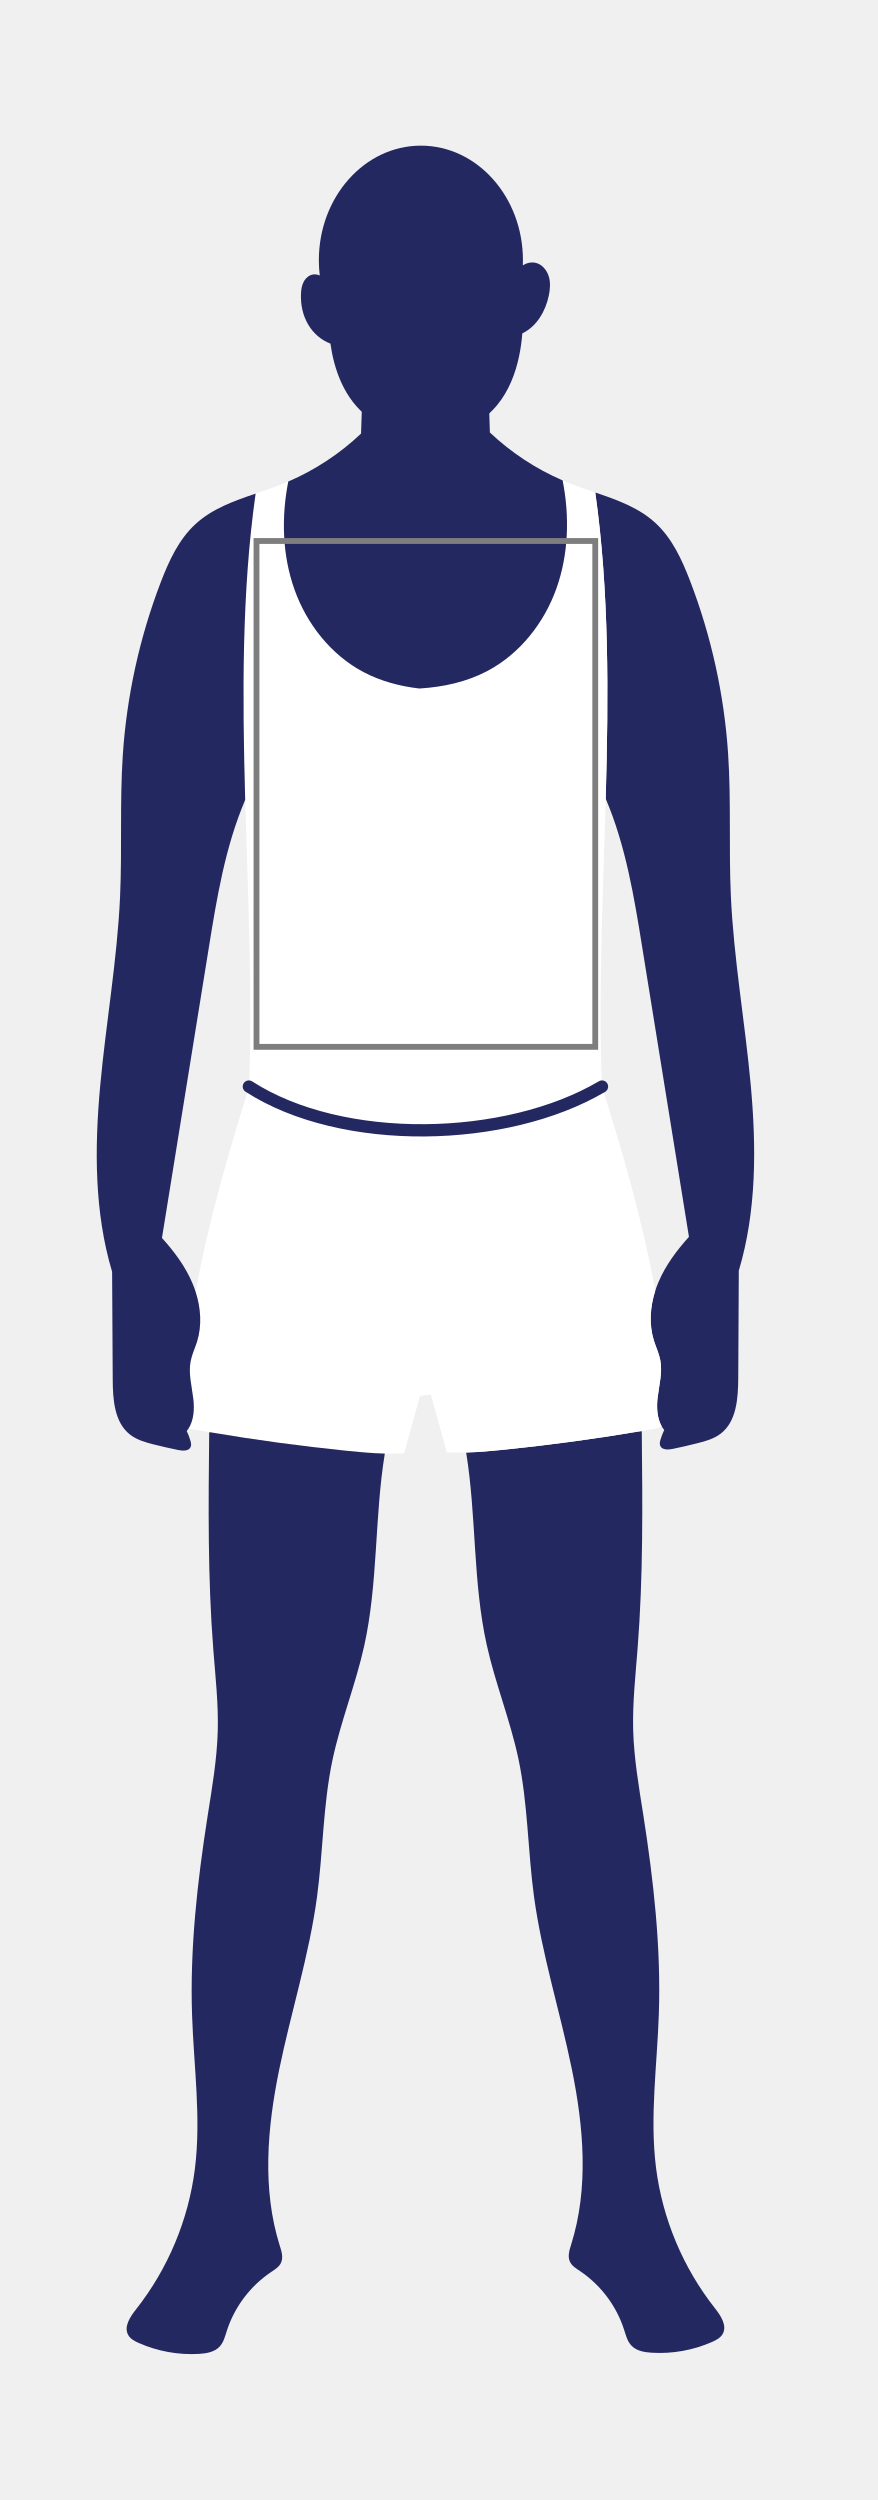
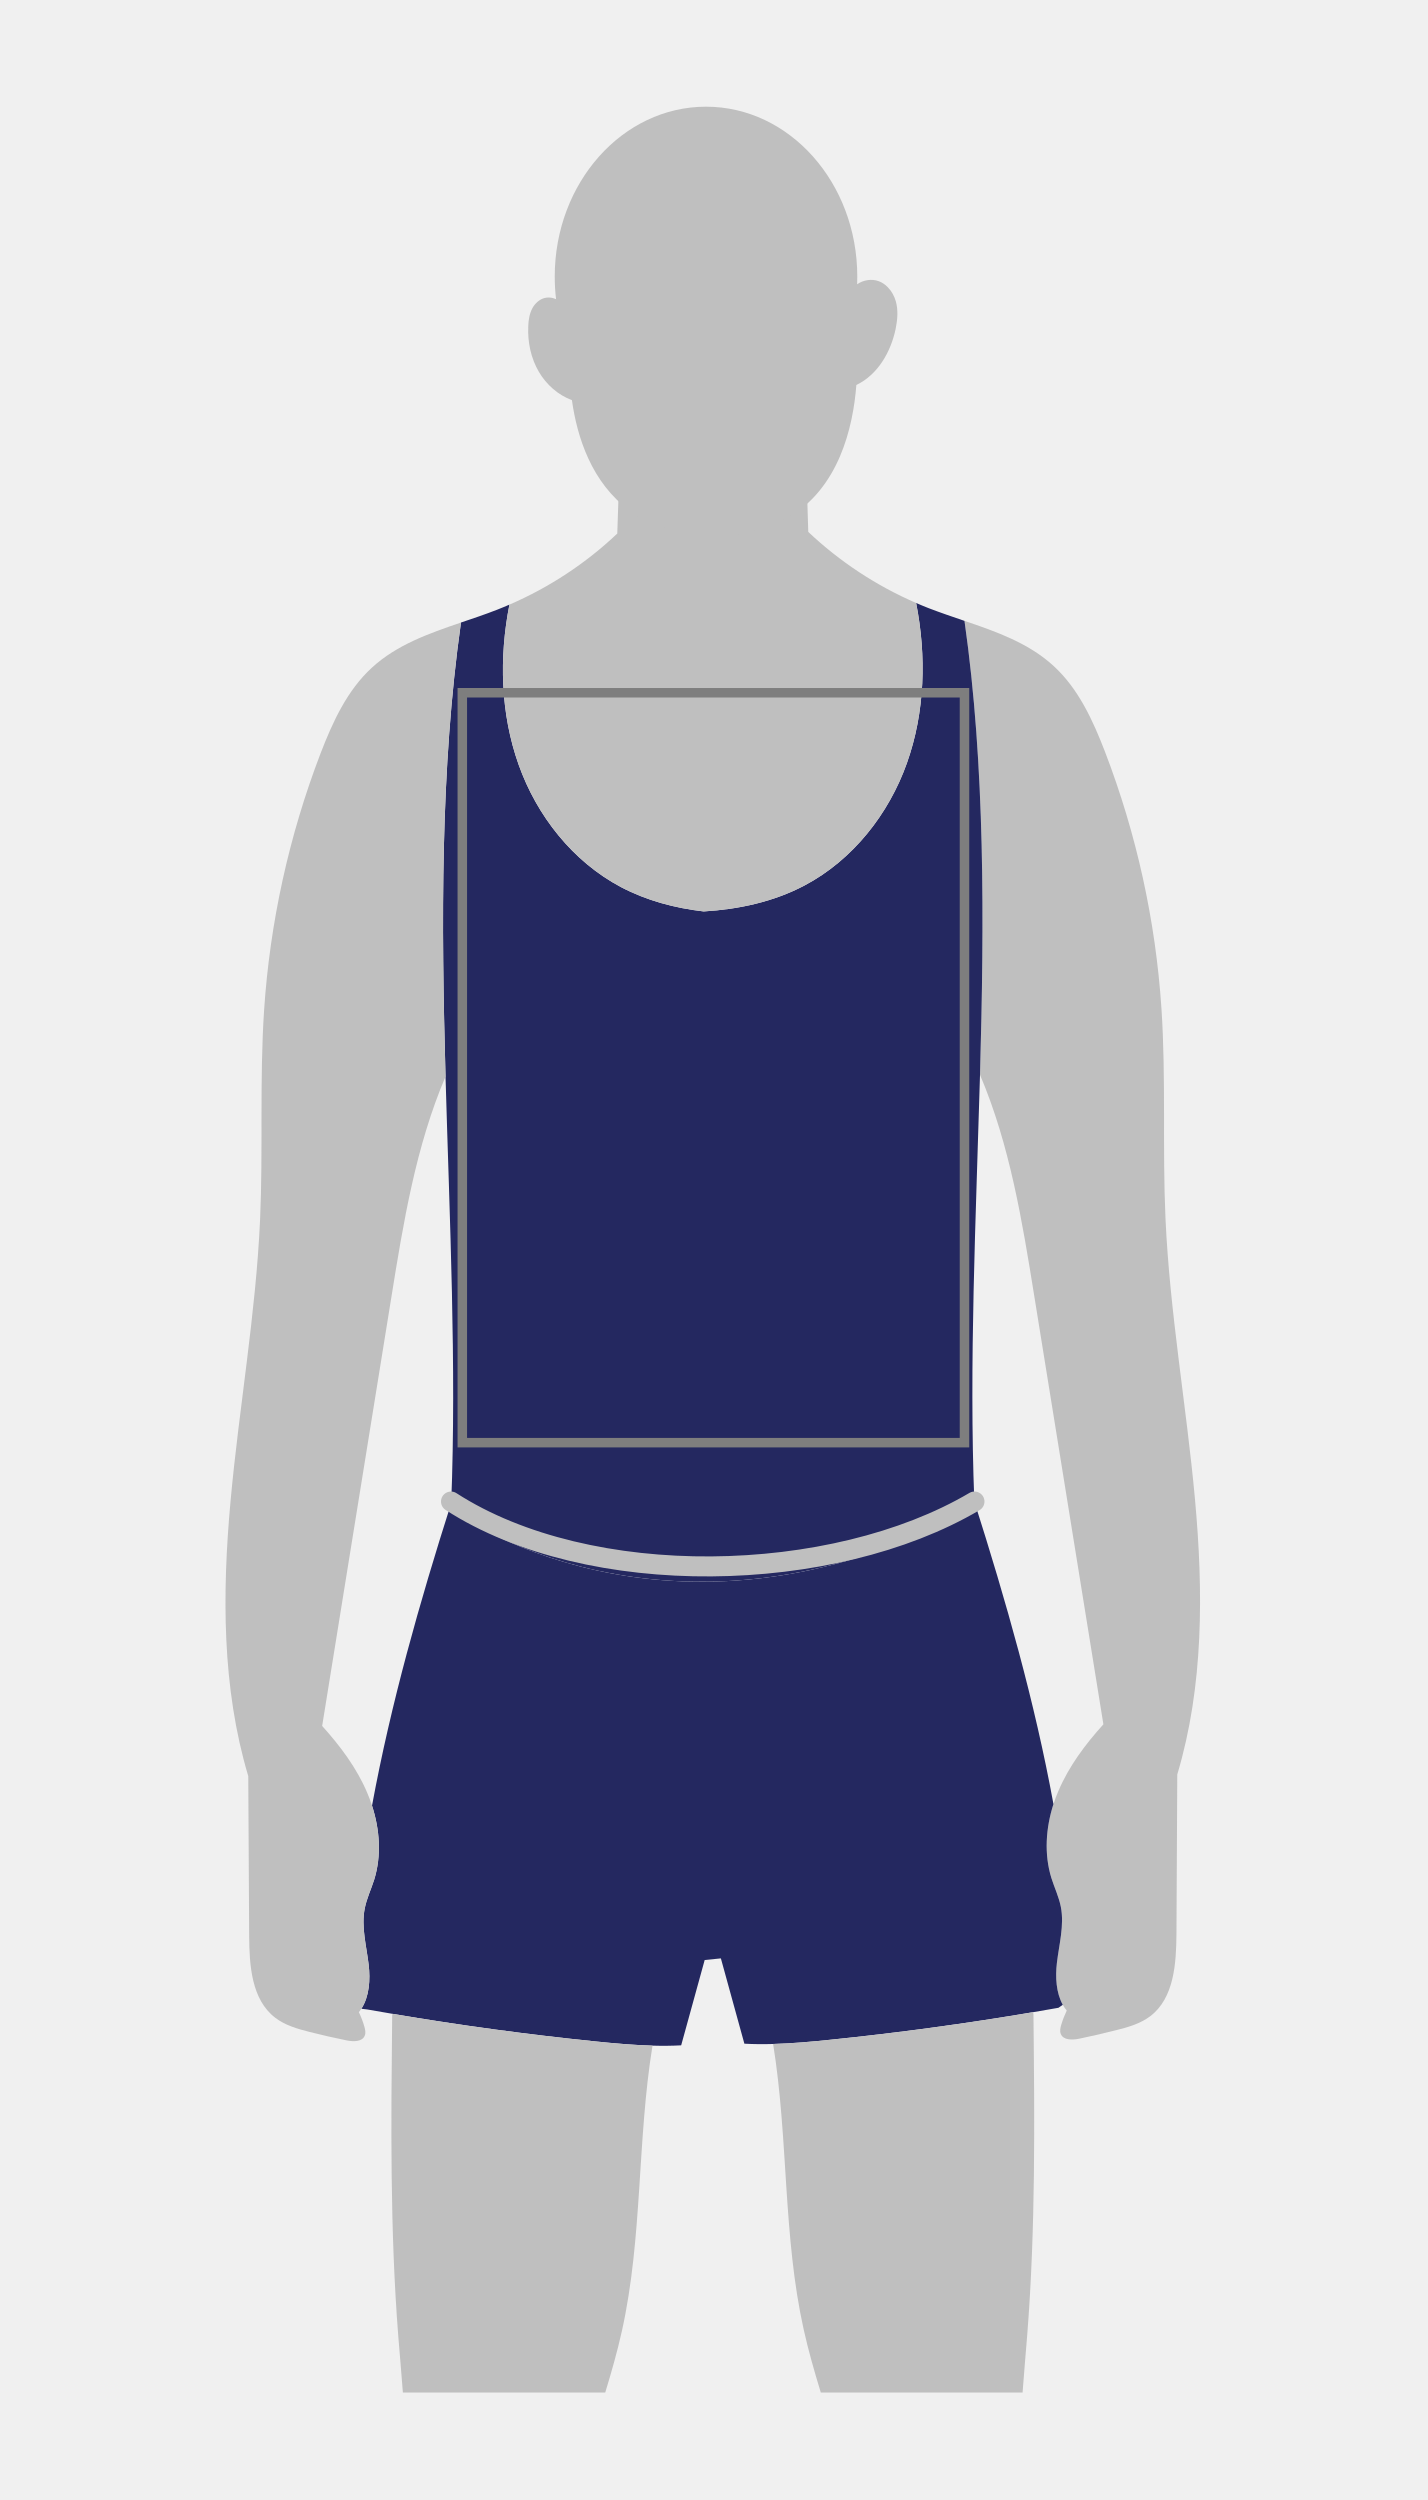
- <svg xmlns="http://www.w3.org/2000/svg" width="100%" height="100%" viewBox="0 0 595 1696" version="1.1" xml:space="preserve" style="fill-rule:evenodd;clip-rule:evenodd;stroke-linecap:round;stroke-linejoin:round;stroke-miterlimit:2;">
-   <path d="M484.944,1565.82c4.063,5.159 8.605,12.059 5.225,17.696c-1.504,2.525 -4.27,3.996 -6.966,5.192c-12.846,5.7 -27.121,8.262 -41.159,7.375c-4.92,-0.309 -10.212,-1.196 -13.633,-4.779c-2.8,-2.875 -3.787,-6.971 -5.021,-10.796c-5.154,-16.159 -15.912,-30.434 -29.987,-39.859c-2.596,-1.741 -5.467,-3.483 -6.763,-6.32c-1.708,-3.621 -0.341,-7.859 0.854,-11.684c12.025,-38.25 8.471,-79.683 0.442,-118.962c-8.025,-39.279 -20.354,-77.709 -25.717,-117.429c-4.166,-30.842 -4.066,-62.267 -10.45,-92.734c-5.533,-26.266 -15.75,-51.371 -21.554,-77.571c-9.496,-42.762 -6.966,-87.337 -13.971,-130.579c8.642,-0.237 17.321,-1.021 25.925,-1.912c31.15,-3.175 62.163,-7.409 93.042,-12.638l0.171,0.921c0.512,48.879 0.987,97.863 -2.838,146.633c-1.433,18.413 -3.479,36.859 -3.004,55.3c0.55,19.405 3.892,38.596 6.9,57.759c6.967,44.608 12.058,89.691 10.517,134.85c-1.158,34.8 -6.25,69.741 -1.913,104.308c4.375,34.567 18.313,67.871 39.9,95.229Z" style="fill:#242860;fill-rule:nonzero;" />
-   <path d="M450.611,970.068c-0.679,-0.821 -1.292,-1.708 -1.804,-2.633c-3.075,-5.496 -3.45,-12.671 -2.704,-19.125c0.996,-8.538 3.45,-17.213 1.812,-25.65c-0.887,-4.575 -2.937,-8.813 -4.337,-13.25c-3.384,-10.967 -2.559,-22.854 0.954,-33.821c0.654,-2.012 1.4,-3.996 2.225,-5.908c4.817,-11.371 12.329,-21.413 20.629,-30.6c-10.521,-65.342 -21.075,-130.65 -31.629,-195.988c-5.533,-34.396 -11.204,-69.2 -24.834,-101.242c1.951,-70.495 2.392,-141.029 -7.104,-207.737c14.759,4.988 29.442,10.213 40.784,20.633c11.341,10.384 17.966,24.867 23.5,39.213c14.445,37.604 23.191,77.358 25.858,117.562c2.117,31.938 0.404,64.042 1.842,96.013c1.946,43.037 9.562,85.558 13.491,128.462c3.859,42.18 4.03,85.492 -8.095,126.034c-0.1,24.321 -0.238,48.675 -0.375,73.029c-0.101,13.625 -1.126,29.304 -11.955,37.567c-4.541,3.45 -10.146,5.058 -15.645,6.42c-5.634,1.438 -11.338,2.767 -17.042,3.934c-3.075,0.612 -7.171,0.683 -8.3,-2.221c-0.513,-1.263 -0.204,-2.7 0.171,-4.029c0.683,-2.292 1.537,-4.509 2.558,-6.663Z" style="fill:#242860;fill-rule:nonzero;" />
-   <path d="M166.332,542.639c-1.946,-70.533 -2.388,-141.033 7.071,-207.771c5.57,-1.879 11.171,-3.758 16.566,-5.875c1.88,-0.75 3.759,-1.504 5.6,-2.321c-4.779,24.284 -4.096,49.9 4.204,73.23c8.334,23.466 24.83,44.404 46.863,56.049c11.75,6.18 24.625,9.596 37.842,11.134c16.12,-0.988 31.971,-4.404 46.15,-11.888c22.029,-11.645 38.525,-32.583 46.862,-56.045c8.296,-23.334 8.979,-48.984 4.196,-73.234c1.846,0.821 3.725,1.571 5.604,2.325c5.396,2.084 10.963,3.959 16.529,5.871c9.496,66.708 9.055,137.242 7.104,207.737c-1.874,66.13 -5.054,132.221 -2.595,195.271c0.037,1.059 0.071,2.084 0.104,3.109c-139.663,75.141 -239.604,0.787 -239.604,0.787c0.033,-1.058 0.066,-2.083 0.1,-3.141c2.462,-63.021 -0.717,-129.146 -2.596,-195.238Z" style="fill:#fff;fill-rule:nonzero;" />
-   <path d="M168.828,741.018c-0,0 98.885,73.569 237.387,0.395c0.738,-0.39 1.477,-0.784 2.217,-1.182c-0.033,-1.025 -0.067,-2.05 -0.104,-3.109c14.446,45.392 27.633,91.609 36.204,138.467c-3.513,10.967 -4.338,22.854 -0.954,33.821c1.4,4.437 3.45,8.675 4.337,13.25c1.638,8.437 -0.816,17.112 -1.812,25.65c-0.746,6.454 -0.371,13.629 2.704,19.125l-1.983,1.367c-3.863,0.683 -7.755,1.37 -11.613,2.016c-30.879,5.229 -61.892,9.463 -93.042,12.638c-8.604,0.891 -17.283,1.675 -25.925,1.912c-4.37,0.138 -8.779,0.104 -13.15,-0.133c-3.587,-13.05 -7.175,-26.029 -10.758,-39.042l-7.412,0.75c-3.588,13.013 -7.171,26.025 -10.759,39.042c-4.375,0.237 -8.746,0.275 -13.116,0.137c-8.675,-0.241 -17.35,-1.025 -25.959,-1.912c-31.117,-3.179 -62.129,-7.379 -93.008,-12.642c-3.896,-0.646 -7.754,-1.329 -11.646,-2.012l-2.629,-0.309c3.654,-5.6 4.166,-13.287 3.346,-20.15c-0.992,-8.575 -3.45,-17.216 -1.813,-25.687c0.892,-4.575 2.938,-8.808 4.338,-13.217c3.416,-11 2.566,-22.921 -0.988,-33.883c8.642,-46.829 21.792,-93.042 36.238,-138.433c-0.034,1.058 -0.067,2.083 -0.1,3.141Z" style="fill:#fff;fill-rule:nonzero;" />
-   <path d="M168.828,737.122c63.277,40.88 174.695,38.301 239.566,0" style="fill:none;stroke:#242860;stroke-width:8.33px;" />
-   <path d="M332.332,293.402c14.379,13.591 31.183,24.662 49.354,32.516c4.783,24.25 4.1,49.9 -4.196,73.234c-8.337,23.462 -24.833,44.4 -46.862,56.045c-14.179,7.484 -30.03,10.9 -46.15,11.888c-13.217,-1.538 -26.092,-4.954 -37.842,-11.134c-22.033,-11.645 -38.529,-32.583 -46.863,-56.049c-8.3,-23.33 -8.983,-48.946 -4.204,-73.23c18.171,-7.825 34.975,-18.891 49.359,-32.521c0.237,-7.479 0.475,-14.925 0.75,-22.404c2.016,1.642 4.1,3.175 6.216,4.646c2.05,1.433 4.1,2.8 6.25,4.1c17.113,10.55 38.459,10.55 55.609,0.029c2.116,-1.329 4.2,-2.696 6.25,-4.129c4.062,-2.871 8.025,-5.908 11.508,-9.462c0.275,8.812 0.546,17.658 0.821,26.471Z" style="fill:#242860;fill-rule:nonzero;" />
-   <path d="M216.915,186.897c-0.401,-3.379 -0.608,-6.831 -0.608,-10.338c-0,-42.914 31.019,-77.755 69.226,-77.755c38.207,0 69.226,34.841 69.226,77.755c0,1.176 -0.023,2.346 -0.069,3.506c2.822,-1.958 6.629,-2.594 9.86,-1.409c1.609,0.579 3.009,1.571 4.171,2.766c1.742,1.775 3.004,4.063 3.688,6.488c1.124,4.033 0.754,8.371 -0.071,12.471c-2.184,10.621 -8.163,21.037 -17.929,25.75l-0.067,-0c-1.504,19.437 -7.996,47.512 -31.667,61.004c-8.537,4.916 -19.329,7.887 -32.958,7.887c-16.842,0 -29.475,-4.404 -38.942,-11.27c-17.692,-12.775 -24.283,-34.017 -26.604,-50.65c-6.321,-2.325 -11.679,-7.109 -15.096,-12.913c-3.687,-6.25 -5.225,-13.696 -4.883,-20.938c0.1,-2.87 0.546,-5.737 1.912,-8.266c0.134,-0.204 0.238,-0.442 0.375,-0.65c1.434,-2.188 3.654,-3.925 6.25,-4.167c1.422,-0.16 2.846,0.143 4.186,0.729Z" style="fill:#242860;" />
-   <path d="M261.049,986.122c-7.038,43.242 -4.509,87.817 -14.005,130.58c-5.808,26.195 -16.021,51.3 -21.55,77.566c-6.391,30.467 -6.287,61.892 -10.454,92.738c-5.362,39.721 -17.692,78.146 -25.721,117.425c-8.025,39.279 -11.579,80.708 0.446,118.966c1.229,3.825 2.563,8.063 0.854,11.713c-1.3,2.8 -4.17,4.542 -6.762,6.287c-14.075,9.425 -24.834,23.742 -29.992,39.863c-1.229,3.825 -2.221,7.921 -5.021,10.825c-3.412,3.554 -8.708,4.475 -13.625,4.783c-14.041,0.854 -28.283,-1.708 -41.158,-7.416c-2.7,-1.196 -5.467,-2.663 -6.971,-5.192c-3.379,-5.633 1.163,-12.5 5.229,-17.654c21.584,-27.359 35.555,-60.696 39.892,-95.263c4.338,-34.566 -0.75,-69.508 -1.912,-104.312c-1.538,-45.121 3.55,-90.242 10.52,-134.85c3.005,-19.159 6.355,-38.359 6.9,-57.759c0.513,-18.445 -1.57,-36.887 -3.008,-55.295c-3.825,-48.78 -3.312,-97.755 -2.8,-146.634l0.171,-0.925c30.879,5.263 61.891,9.463 93.008,12.642c8.609,0.887 17.284,1.671 25.959,1.912Z" style="fill:#242860;fill-rule:nonzero;" />
-   <path d="M76.057,862.785c-12.121,-40.542 -11.954,-83.854 -8.092,-126.038c3.925,-42.9 11.542,-85.425 13.492,-128.462c1.433,-31.967 -0.275,-64.075 1.846,-96.008c2.662,-40.205 11.441,-79.963 25.854,-117.567c5.533,-14.346 12.158,-28.829 23.5,-39.213c11.337,-10.416 25.992,-15.608 40.746,-20.629c-9.459,66.738 -9.017,137.238 -7.071,207.771c-13.625,32.004 -19.296,66.808 -24.829,101.238c-10.555,65.341 -21.075,130.616 -31.629,195.954c8.3,9.187 15.812,19.233 20.629,30.604c0.821,1.912 1.537,3.858 2.187,5.875c3.554,10.962 4.404,22.883 0.988,33.883c-1.4,4.409 -3.446,8.642 -4.338,13.217c-1.637,8.471 0.821,17.112 1.813,25.687c0.82,6.863 0.308,14.55 -3.346,20.15c-0.342,0.55 -0.721,1.063 -1.129,1.571c1.025,2.15 1.879,4.375 2.529,6.659c0.375,1.337 0.683,2.766 0.171,4.033c-1.129,2.937 -5.229,2.837 -8.3,2.217c-5.704,-1.159 -11.409,-2.455 -17.046,-3.888c-5.5,-1.404 -11.1,-3.008 -15.609,-6.458c-10.862,-8.263 -11.887,-23.942 -11.954,-37.575c-0.171,-24.313 -0.308,-48.704 -0.412,-73.021Z" style="fill:#242860;fill-rule:nonzero;" />
-   <rect x="174.007" y="367.008" width="229.812" height="343.177" style="fill:none;stroke:#7e7e7e;stroke-width:3.96px;stroke-linecap:butt;stroke-linejoin:miter;" />
+ <svg xmlns="http://www.w3.org/2000/svg" width="100%" height="100%" viewBox="0 0 595 1042" version="1.1" xml:space="preserve" style="fill-rule:evenodd;clip-rule:evenodd;stroke-linecap:round;stroke-linejoin:round;stroke-miterlimit:2;">
+   <path d="M444.614,837.998c-0.619,-0.747 -1.177,-1.555 -1.643,-2.398c-2.801,-5.005 -3.143,-11.54 -2.463,-17.419c0.907,-7.775 3.142,-15.676 1.651,-23.361c-0.809,-4.167 -2.676,-8.026 -3.951,-12.068c-3.081,-9.988 -2.33,-20.815 0.869,-30.803c0.596,-1.833 1.275,-3.64 2.027,-5.382c4.386,-10.356 11.229,-19.502 18.788,-27.87c-9.582,-59.512 -19.195,-118.993 -28.807,-178.501c-5.04,-31.327 -10.205,-63.027 -22.618,-92.21c1.776,-64.206 2.178,-128.446 -6.47,-189.203c13.441,4.543 26.815,9.301 37.145,18.792c10.329,9.457 16.363,22.649 21.403,35.714c13.157,34.25 21.122,70.457 23.551,107.074c1.928,29.088 0.368,58.328 1.678,87.447c1.772,39.197 8.709,77.925 12.288,117.001c3.514,38.416 3.669,77.864 -7.374,114.789c-0.091,22.151 -0.216,44.332 -0.341,66.513c-0.092,12.41 -1.025,26.69 -10.888,34.216c-4.137,3.142 -9.241,4.607 -14.25,5.848c-5.131,1.309 -10.326,2.519 -15.521,3.582c-2.801,0.558 -6.531,0.622 -7.56,-2.023c-0.467,-1.15 -0.186,-2.459 0.156,-3.669c0.622,-2.088 1.4,-4.107 2.33,-6.069Z" style="fill:#bfbfbf;fill-rule:nonzero;" />
+   <path d="M185.698,448.704c-1.773,-64.241 -2.175,-128.451 6.44,-189.234c5.073,-1.712 10.174,-3.423 15.088,-5.351c1.712,-0.683 3.423,-1.37 5.101,-2.114c-4.353,22.117 -3.731,45.448 3.829,66.696c7.589,21.373 22.614,40.443 42.681,51.049c10.702,5.628 22.428,8.74 34.466,10.14c14.682,-0.899 29.118,-4.011 42.032,-10.827c20.064,-10.606 35.088,-29.676 42.682,-51.045c7.555,-21.252 8.178,-44.613 3.821,-66.7c1.681,0.748 3.393,1.431 5.104,2.118c4.915,1.897 9.985,3.605 15.055,5.347c8.648,60.757 8.246,124.997 6.47,189.203c-1.707,60.23 -4.603,120.425 -2.364,177.85c0.034,0.964 0.064,1.897 0.095,2.831c-127.202,68.437 -218.227,0.717 -218.227,0.717c0.03,-0.964 0.06,-1.898 0.091,-2.861c2.243,-57.399 -0.653,-117.624 -2.364,-177.819Z" style="fill:#242860;fill-rule:nonzero;" />
+   <path d="M187.971,629.384c-0,-0 90.063,67.005 216.208,0.359c0.672,-0.355 1.345,-0.714 2.019,-1.076c-0.031,-0.934 -0.061,-1.867 -0.095,-2.831c13.157,41.342 25.168,83.435 32.974,126.113c-3.199,9.988 -3.95,20.815 -0.869,30.803c1.275,4.042 3.142,7.901 3.951,12.068c1.491,7.685 -0.744,15.586 -1.651,23.361c-0.68,5.879 -0.338,12.414 2.463,17.419l-1.807,1.245c-3.518,0.622 -7.062,1.248 -10.576,1.837c-28.124,4.762 -56.37,8.618 -84.741,11.51c-7.836,0.812 -15.741,1.525 -23.612,1.741c-3.981,0.126 -7.996,0.095 -11.977,-0.121c-3.267,-11.886 -6.534,-23.707 -9.798,-35.558l-6.751,0.683c-3.268,11.851 -6.531,23.703 -9.799,35.558c-3.984,0.216 -7.965,0.251 -11.946,0.125c-7.901,-0.22 -15.802,-0.933 -23.643,-1.742c-28.34,-2.895 -56.586,-6.72 -84.71,-11.513c-3.548,-0.589 -7.062,-1.211 -10.607,-1.833l-2.394,-0.281c3.328,-5.1 3.795,-12.102 3.047,-18.352c-0.903,-7.81 -3.142,-15.681 -1.651,-23.396c0.812,-4.167 2.676,-8.023 3.951,-12.038c3.112,-10.018 2.337,-20.875 -0.9,-30.86c7.871,-42.651 19.848,-84.741 33.005,-126.082c-0.031,0.963 -0.061,1.897 -0.091,2.861Z" style="fill:#242860;fill-rule:nonzero;" />
+   <path d="M187.971,625.836c57.632,37.232 159.109,34.883 218.192,-0" style="fill:none;stroke:#bfbfbf;stroke-width:8.33px;" />
+   <path d="M336.887,221.703c13.097,12.379 28.402,22.462 44.951,29.615c4.357,22.087 3.734,45.448 -3.821,66.7c-7.594,21.369 -22.618,40.439 -42.682,51.045c-12.914,6.816 -27.35,9.928 -42.032,10.827c-12.038,-1.4 -23.764,-4.512 -34.466,-10.14c-20.067,-10.606 -35.092,-29.676 -42.681,-51.049c-7.56,-21.248 -8.182,-44.579 -3.829,-66.696c16.549,-7.127 31.854,-17.206 44.954,-29.619c0.217,-6.812 0.433,-13.594 0.683,-20.405c1.837,1.495 3.735,2.891 5.662,4.231c1.867,1.305 3.735,2.55 5.693,3.734c15.585,9.609 35.027,9.609 50.647,0.027c1.928,-1.211 3.825,-2.456 5.692,-3.761c3.7,-2.615 7.309,-5.381 10.482,-8.618c0.25,8.026 0.497,16.083 0.747,24.109Z" style="fill:#bfbfbf;fill-rule:nonzero;" />
+   <path d="M231.767,124.701c-0.364,-3.078 -0.553,-6.223 -0.553,-9.416c-0,-39.085 28.252,-70.818 63.05,-70.818c34.798,0 63.05,31.733 63.05,70.818c-0,1.071 -0.021,2.137 -0.063,3.193c2.57,-1.784 6.037,-2.363 8.98,-1.284c1.465,0.528 2.74,1.431 3.799,2.52c1.586,1.617 2.736,3.7 3.358,5.909c1.025,3.673 0.687,7.624 -0.064,11.358c-1.989,9.673 -7.434,19.161 -16.33,23.453l-0.06,-0c-1.37,17.703 -7.283,43.273 -28.842,55.561c-7.776,4.478 -17.604,7.184 -30.018,7.184c-15.339,0 -26.845,-4.011 -35.467,-10.265c-16.113,-11.635 -22.117,-30.982 -24.231,-46.131c-5.756,-2.118 -10.637,-6.475 -13.749,-11.761c-3.358,-5.692 -4.759,-12.474 -4.447,-19.069c0.091,-2.615 0.497,-5.226 1.742,-7.529c0.121,-0.186 0.216,-0.403 0.341,-0.592c1.306,-1.993 3.328,-3.575 5.693,-3.795c1.294,-0.147 2.591,0.129 3.811,0.664Z" style="fill:#bfbfbf;" />
+   <path d="M103.477,740.287c-11.04,-36.925 -10.888,-76.373 -7.37,-114.793c3.575,-39.072 10.512,-77.803 12.288,-117.001c1.305,-29.115 -0.25,-58.359 1.681,-87.443c2.425,-36.617 10.421,-72.828 23.548,-107.077c5.039,-13.066 11.073,-26.257 21.403,-35.714c10.326,-9.488 23.673,-14.216 37.111,-18.789c-8.615,60.783 -8.213,124.993 -6.44,189.234c-12.41,29.149 -17.575,60.848 -22.614,92.205c-9.613,59.512 -19.195,118.963 -28.808,178.472c7.56,8.367 14.402,17.517 18.789,27.873c0.748,1.742 1.4,3.514 1.992,5.351c3.237,9.985 4.012,20.842 0.9,30.86c-1.275,4.015 -3.139,7.871 -3.951,12.038c-1.491,7.715 0.748,15.586 1.651,23.396c0.748,6.25 0.281,13.252 -3.047,18.352c-0.312,0.501 -0.657,0.968 -1.029,1.431c0.934,1.958 1.712,3.984 2.304,6.064c0.341,1.218 0.622,2.52 0.155,3.673c-1.028,2.676 -4.762,2.585 -7.559,2.019c-5.195,-1.055 -10.391,-2.235 -15.525,-3.54c-5.009,-1.279 -10.11,-2.74 -14.216,-5.883c-9.893,-7.525 -10.827,-21.805 -10.888,-34.222c-0.155,-22.144 -0.28,-44.359 -0.375,-66.506Z" style="fill:#bfbfbf;fill-rule:nonzero;" />
+   <rect x="192.688" y="288.742" width="209.309" height="312.559" style="fill:none;stroke:#7e7e7e;stroke-width:3.96px;stroke-linecap:butt;stroke-linejoin:miter;" />
+   <path d="M167.919,997.199c-0.566,-7.818 -1.304,-15.633 -1.913,-23.441c-3.484,-44.427 -3.017,-89.033 -2.55,-133.551l0.155,-0.842c28.124,4.793 56.37,8.618 84.71,11.513c7.841,0.809 15.742,1.522 23.643,1.742c-6.41,39.384 -4.106,79.982 -12.755,118.929c-1.918,8.649 -4.362,17.167 -6.94,25.65l-84.35,0Z" style="fill:#bfbfbf;fill-rule:nonzero;" />
+   <path d="M342.106,997.199c-2.655,-8.711 -5.179,-17.455 -7.147,-26.336c-8.648,-38.948 -6.345,-79.546 -12.724,-118.93c7.871,-0.216 15.776,-0.929 23.612,-1.741c28.371,-2.892 56.617,-6.748 84.741,-11.51l0.155,0.838c0.467,44.519 0.9,89.132 -2.584,133.551c-0.626,8.038 -1.38,16.083 -1.947,24.128l-84.106,0Z" style="fill:#bfbfbf;fill-rule:nonzero;" />
</svg>
